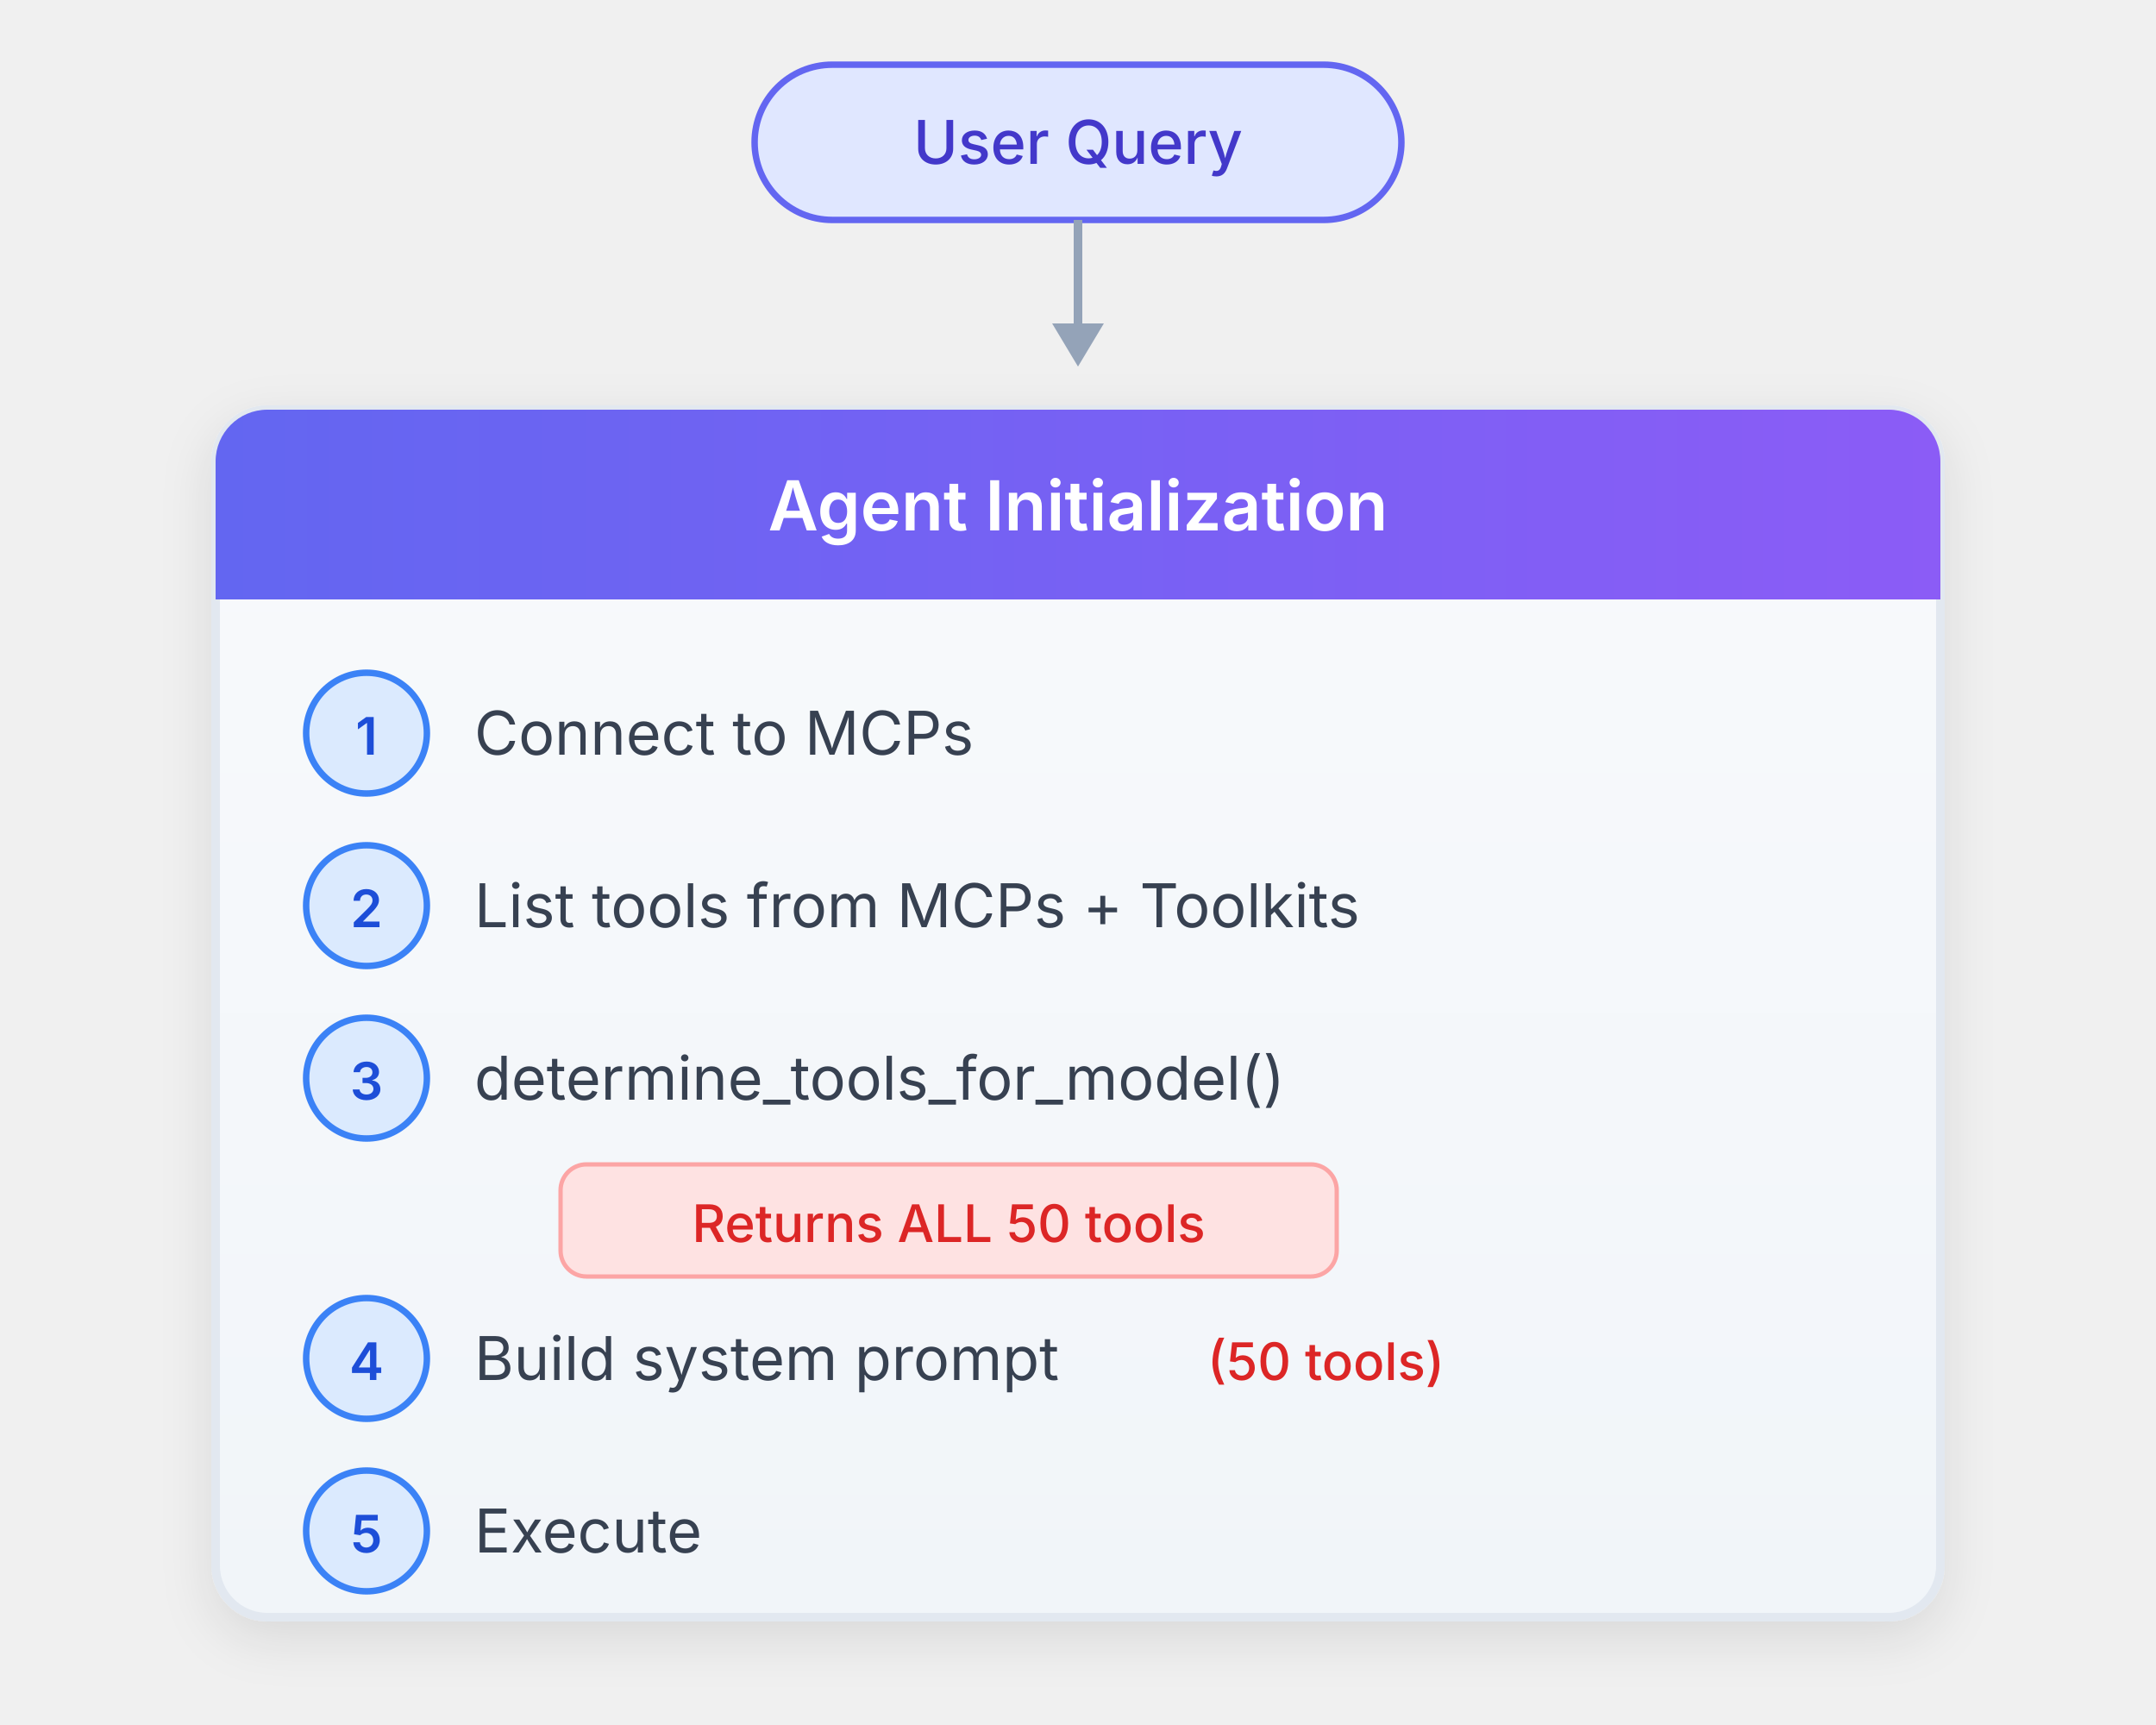
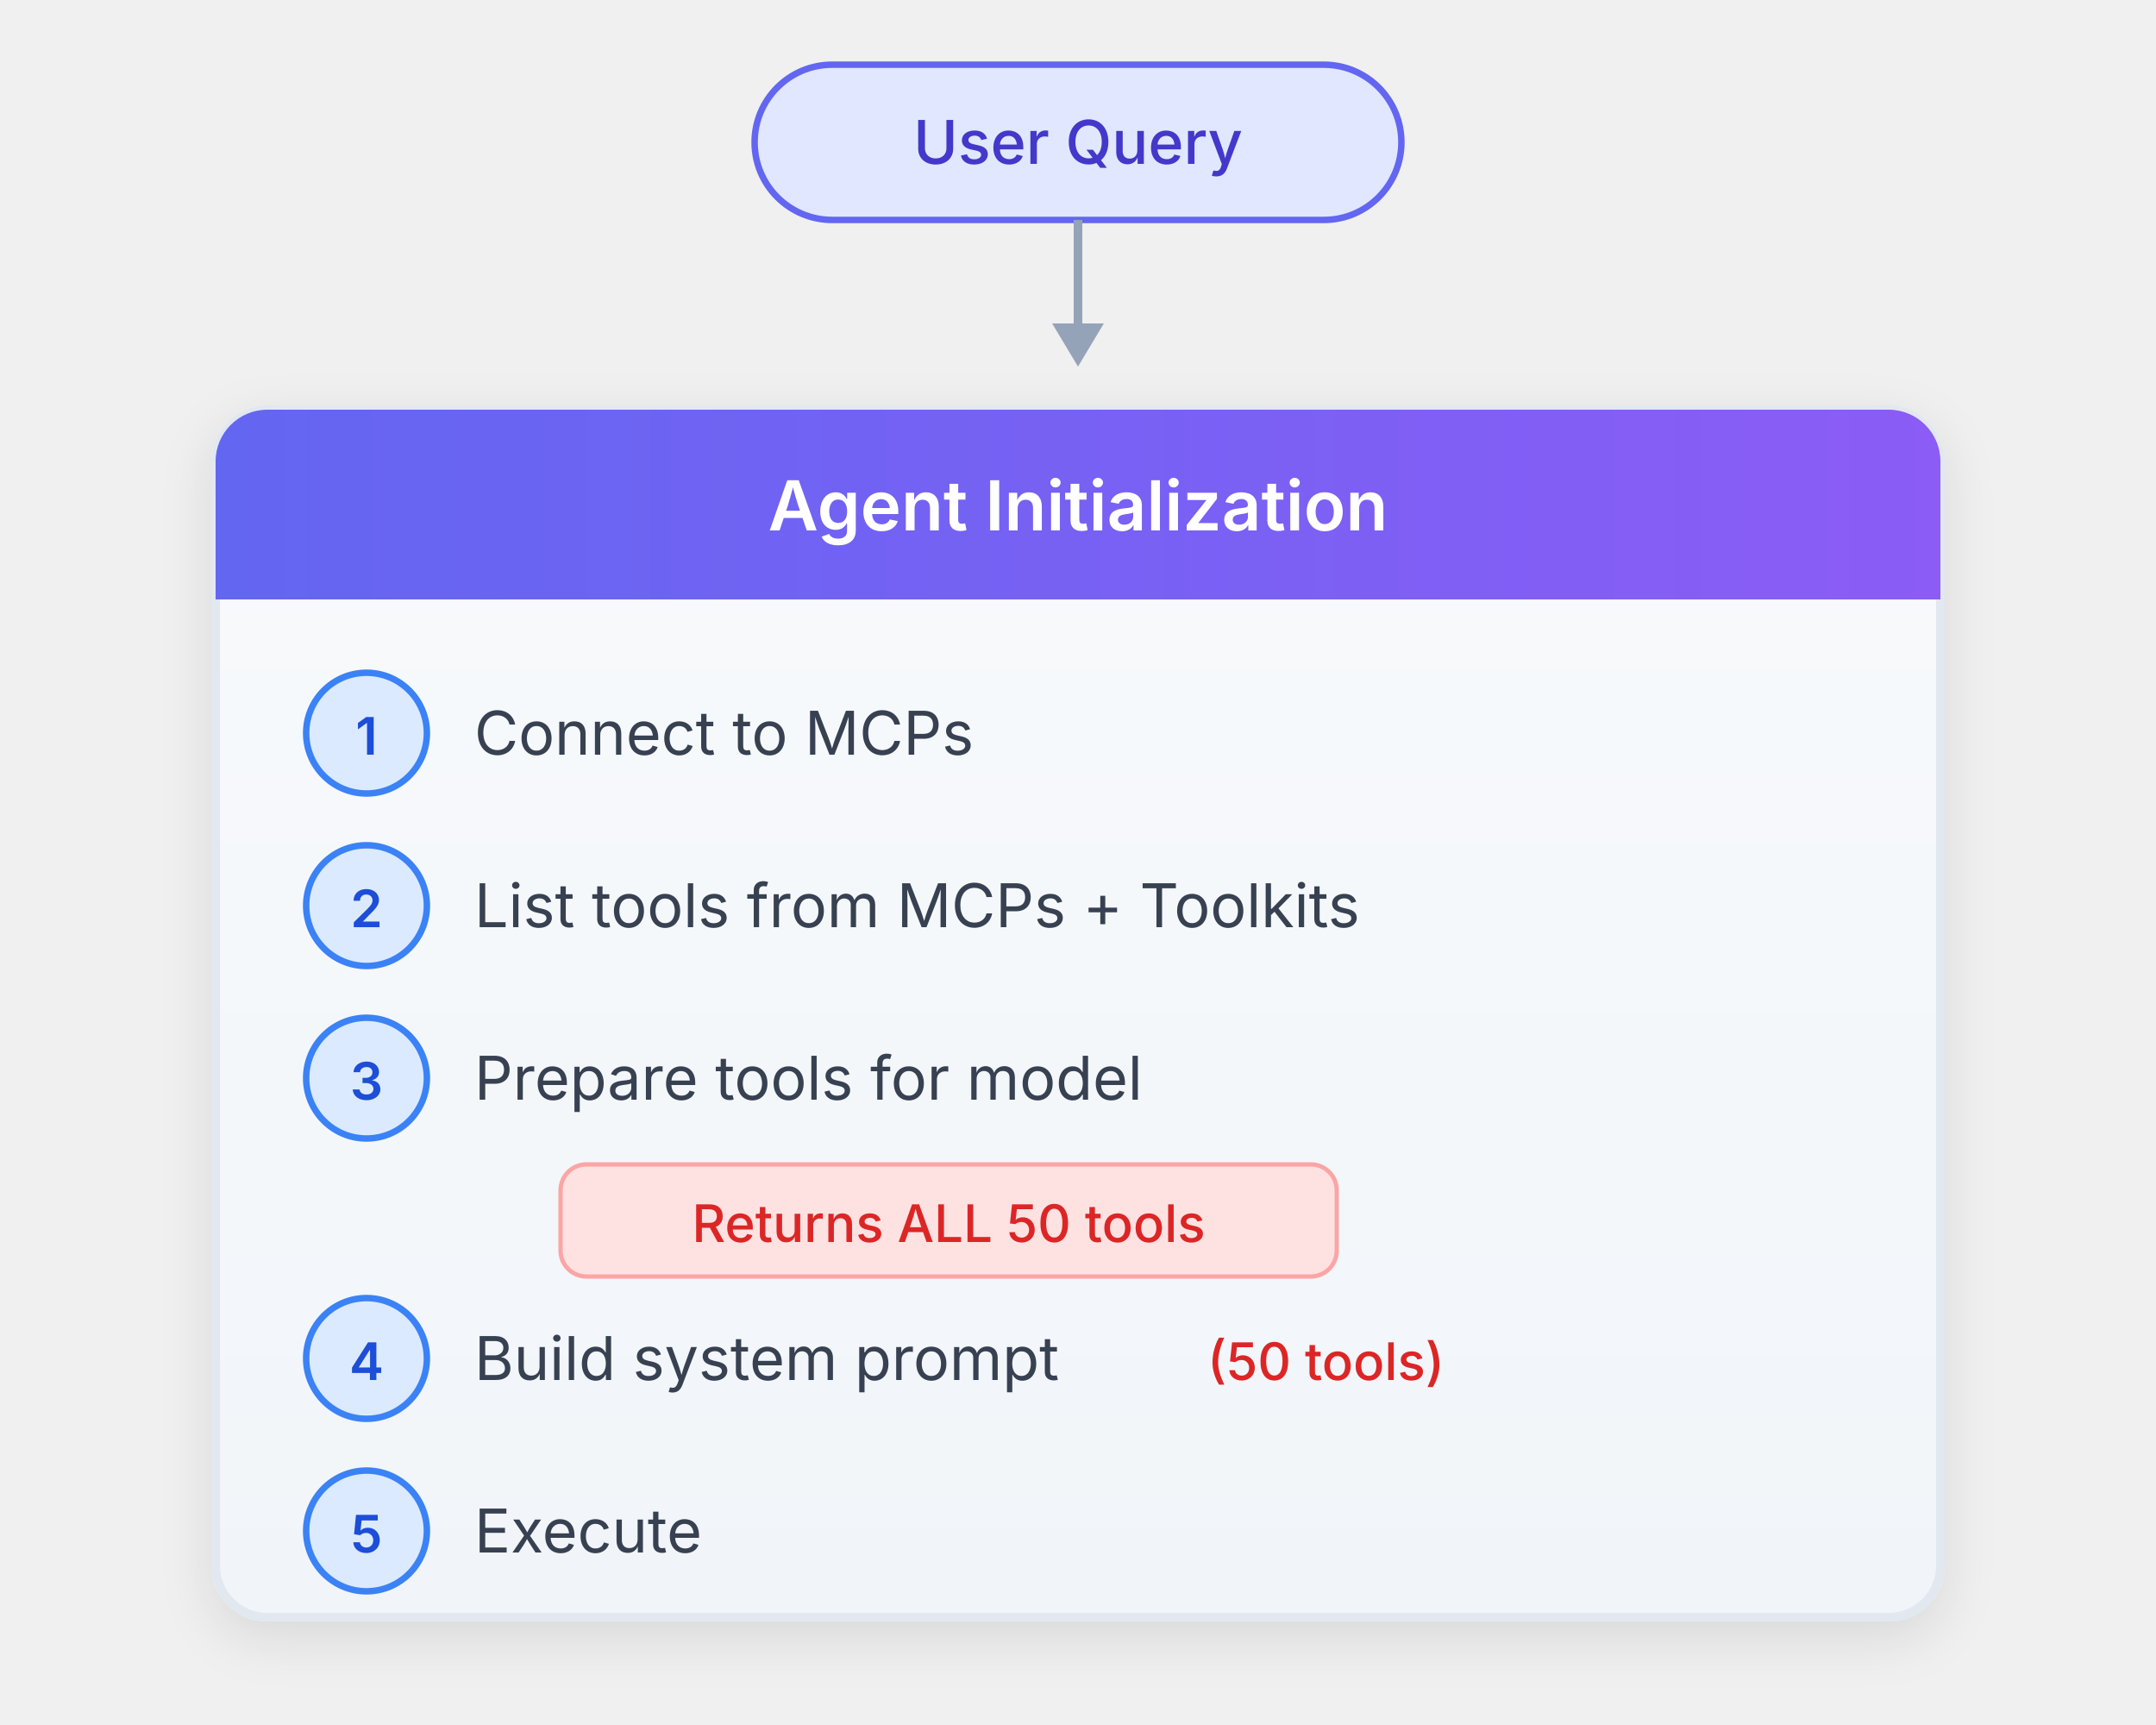
<svg xmlns="http://www.w3.org/2000/svg" viewBox="0 0 500 400" font-family="system-ui, -apple-system, sans-serif">
  <defs>
    <linearGradient id="headerGrad" x1="0%" y1="0%" x2="100%" y2="0%">
      <stop offset="0%" style="stop-color:#6366f1;stop-opacity:1" />
      <stop offset="100%" style="stop-color:#8b5cf6;stop-opacity:1" />
    </linearGradient>
    <linearGradient id="boxGrad" x1="0%" y1="0%" x2="0%" y2="100%">
      <stop offset="0%" style="stop-color:#f8fafc;stop-opacity:1" />
      <stop offset="100%" style="stop-color:#f1f5f9;stop-opacity:1" />
    </linearGradient>
    <filter id="shadow" x="-10%" y="-10%" width="120%" height="130%">
      <feDropShadow dx="0" dy="4" stdDeviation="6" flood-opacity="0.1" />
    </filter>
  </defs>
  <rect x="175" y="15" width="150" height="36" rx="18" fill="#e0e7ff" stroke="#6366f1" stroke-width="1.5" />
  <text x="250" y="38" text-anchor="middle" fill="#4338ca" font-size="14" font-weight="500">User Query</text>
  <path d="M250 51 L250 75" stroke="#94a3b8" stroke-width="2" fill="none" />
  <polygon points="250,85 244,75 256,75" fill="#94a3b8" />
  <rect x="50" y="95" width="400" height="280" rx="12" fill="url(#boxGrad)" stroke="#e2e8f0" stroke-width="2" filter="url(#shadow)" />
  <rect x="50" y="95" width="400" height="44" rx="12" fill="url(#headerGrad)" />
  <rect x="50" y="127" width="400" height="12" fill="url(#headerGrad)" />
  <text x="250" y="123" text-anchor="middle" fill="white" font-size="16" font-weight="600">Agent Initialization</text>
  <g font-size="14" fill="#374151">
    <circle cx="85" cy="170" r="14" fill="#dbeafe" stroke="#3b82f6" stroke-width="1.5" />
    <text x="85" y="175" text-anchor="middle" fill="#1d4ed8" font-weight="600" font-size="12">1</text>
    <text x="110" y="175" fill="#374151">Connect to MCPs</text>
    <circle cx="85" cy="210" r="14" fill="#dbeafe" stroke="#3b82f6" stroke-width="1.5" />
    <text x="85" y="215" text-anchor="middle" fill="#1d4ed8" font-weight="600" font-size="12">2</text>
    <text x="110" y="215" fill="#374151">List tools from MCPs + Toolkits</text>
    <circle cx="85" cy="250" r="14" fill="#dbeafe" stroke="#3b82f6" stroke-width="1.5" />
    <text x="85" y="255" text-anchor="middle" fill="#1d4ed8" font-weight="600" font-size="12">3</text>
-     <text x="110" y="255" fill="#374151">determine_tools_for_model()</text>
+     <text x="110" y="255" fill="#374151">Prepare tools for model</text>
    <rect x="130" y="270" width="180" height="26" rx="6" fill="#fee2e2" stroke="#fca5a5" stroke-width="1" />
    <text x="220" y="288" text-anchor="middle" fill="#dc2626" font-size="12" font-weight="500">Returns ALL 50 tools</text>
    <circle cx="85" cy="315" r="14" fill="#dbeafe" stroke="#3b82f6" stroke-width="1.5" />
    <text x="85" y="320" text-anchor="middle" fill="#1d4ed8" font-weight="600" font-size="12">4</text>
    <text x="110" y="320" fill="#374151">Build system prompt</text>
    <text x="280" y="320" fill="#dc2626" font-size="12" font-weight="500">(50 tools)</text>
    <circle cx="85" cy="355" r="14" fill="#dbeafe" stroke="#3b82f6" stroke-width="1.5" />
    <text x="85" y="360" text-anchor="middle" fill="#1d4ed8" font-weight="600" font-size="12">5</text>
    <text x="110" y="360" fill="#374151">Execute</text>
  </g>
</svg>
